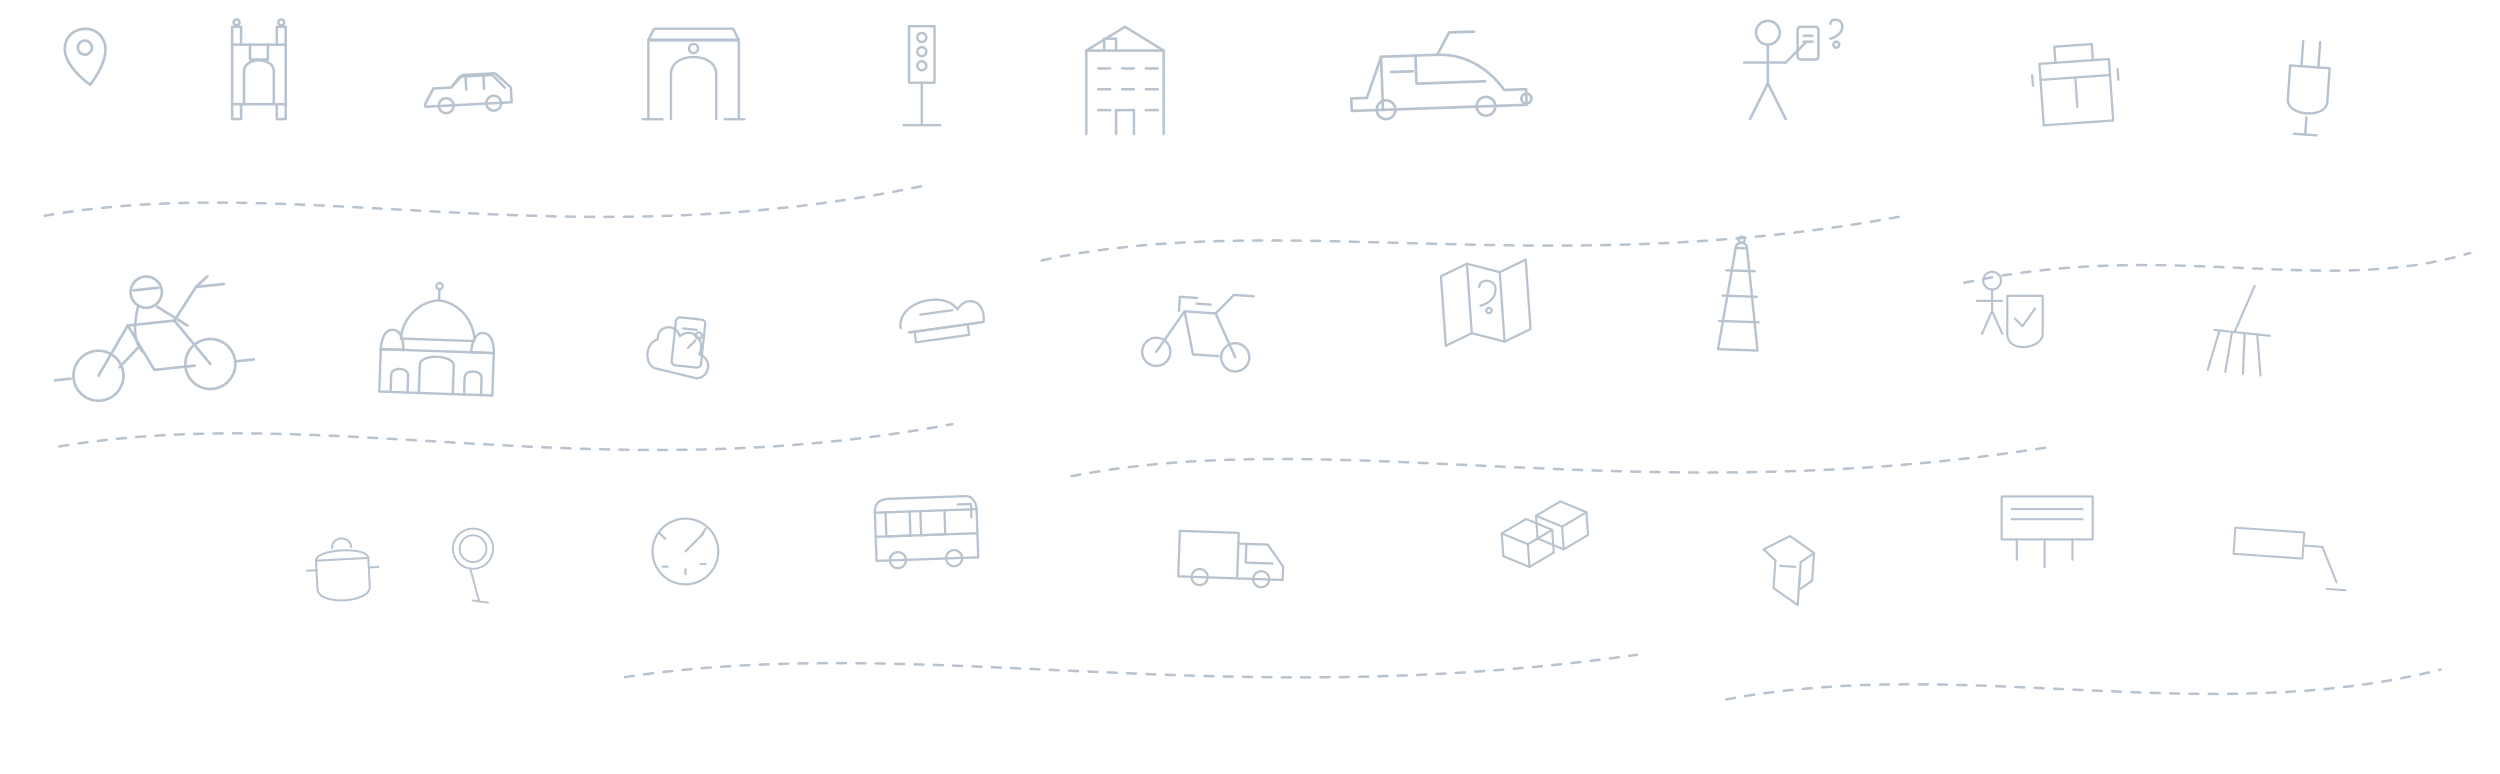
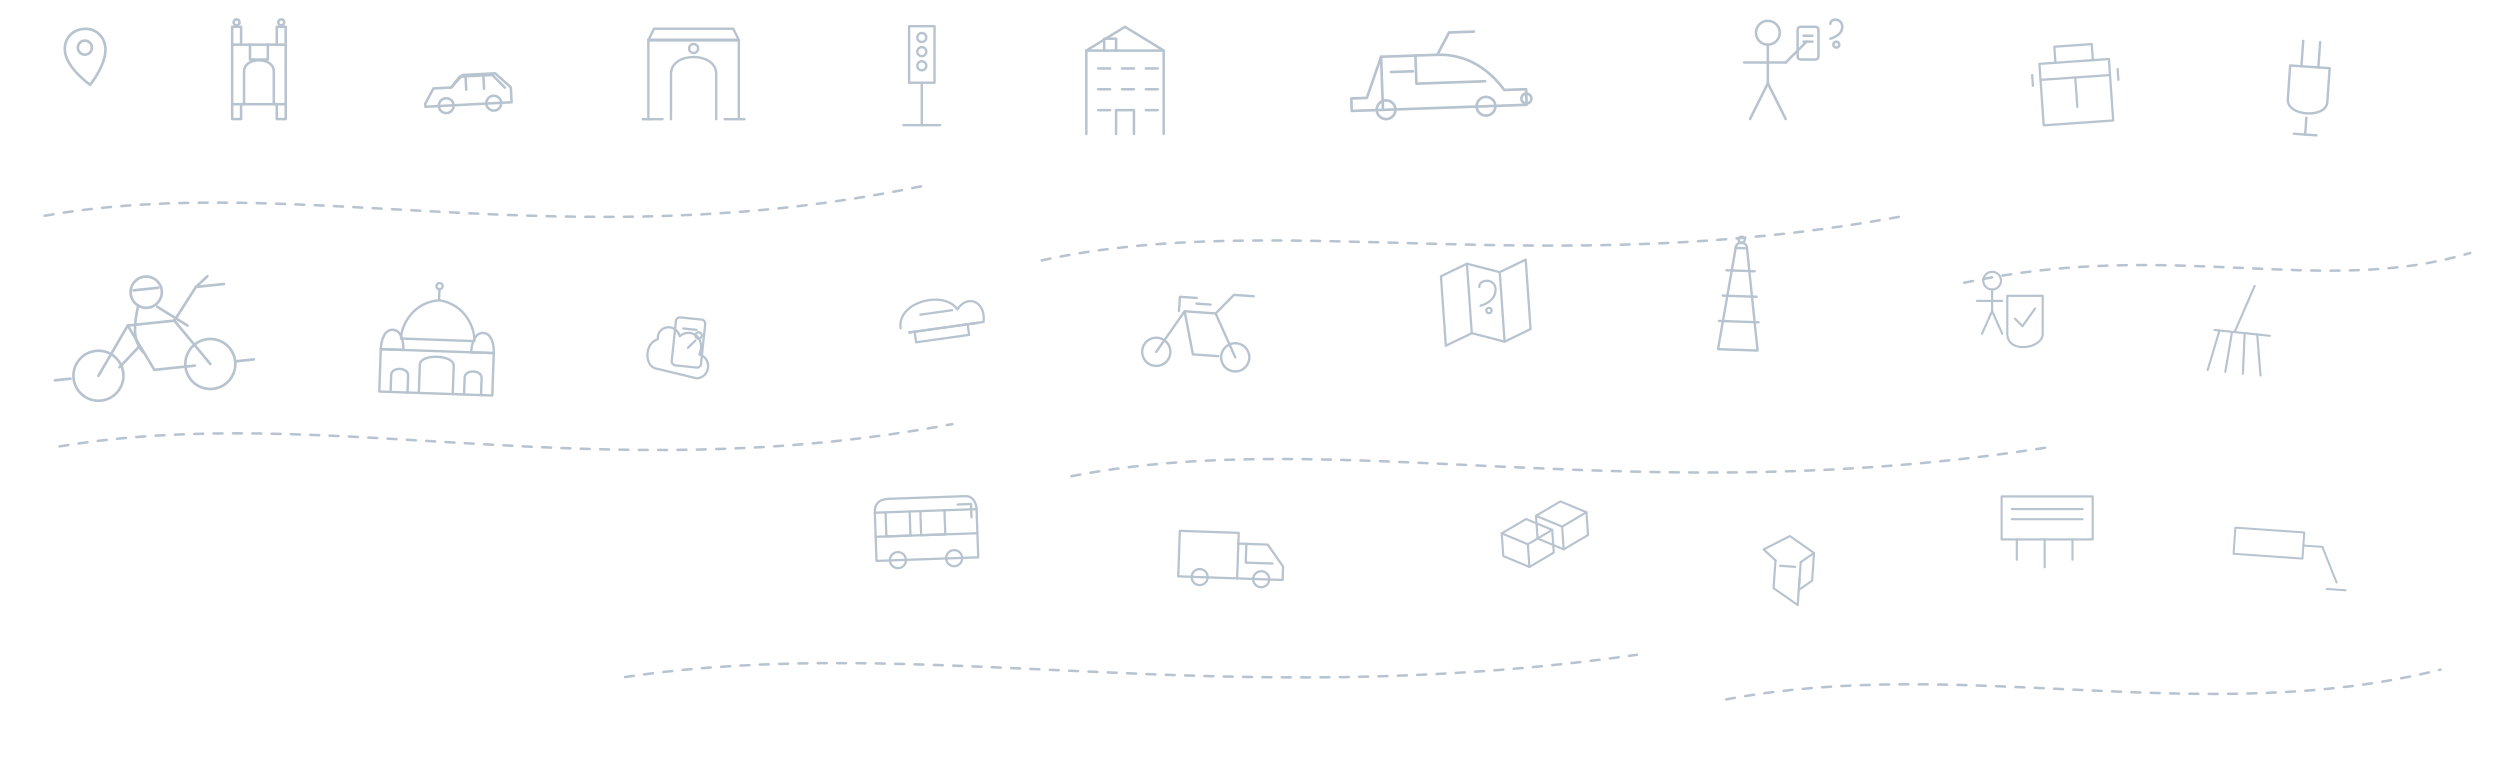
<svg xmlns="http://www.w3.org/2000/svg" viewBox="0 0 1680 520" fill="none" aria-hidden="true">
  <g fill="none" stroke="#B7C3CE" stroke-width="1.7" stroke-linecap="round" stroke-linejoin="round">
    <path d="M30 145 C200 115 380 175 620 125" stroke-dasharray="6 7" />
    <path d="M700 175 C860 140 1040 190 1280 145" stroke-dasharray="6 7" />
    <path d="M1320 190 C1460 160 1560 200 1660 170" stroke-dasharray="6 7" />
    <path d="M40 300 C220 270 400 330 640 285" stroke-dasharray="6 7" />
    <path d="M720 320 C900 285 1100 345 1380 300" stroke-dasharray="6 7" />
    <path d="M420 455 C620 425 820 480 1100 440" stroke-dasharray="6 7" />
    <path d="M1160 470 C1320 440 1480 490 1640 450" stroke-dasharray="6 7" />
    <g transform="translate(36 18) rotate(-8) scale(1.05)">
      <path d="M18 4 C10 4 5 10 5 17 C5 28 18 40 18 40 S31 28 31 17 C31 10 26 4 18 4 Z" />
      <circle cx="18" cy="16" r="4.5" />
    </g>
    <g transform="translate(150 8) rotate(0) scale(1)">
      <path d="M6 22 H42 V62 H6 Z" />
      <path d="M6 22 V10 H12 V22 M36 22 V10 H42 V22" />
      <path d="M6 62 V72 H12 V62 M36 62 V72 H42 V62" />
      <path d="M14 62 V40 C14 30 34 30 34 40 V62" />
      <path d="M18 22 V32 H30 V22" />
      <circle cx="9" cy="7" r="2" />
      <circle cx="39" cy="7" r="2" />
    </g>
    <g transform="translate(280 36) rotate(-3) scale(1)">
      <path d="M4 34 L10 24 H22 L30 16 H52 L62 26 V36 H4 Z" />
      <path d="M22 24 L28 17 H50 L58 26" />
      <path d="M32 17 V26 M44 17 V26" />
      <circle cx="18" cy="36" r="5" />
      <circle cx="50" cy="36" r="5" />
    </g>
    <g transform="translate(430 6) rotate(0) scale(0.95)">
      <path d="M6 78 V22 H70 V78" />
      <path d="M6 22 H70" />
      <path d="M10 14 H66 L70 22 H6 Z" />
      <path d="M22 78 V46 C22 30 54 30 54 46 V78" />
      <circle cx="38" cy="28" r="3.2" />
      <path d="M2 78 H16 M60 78 H74" />
    </g>
    <g transform="translate(590 10) rotate(0) scale(0.95)">
      <path d="M22 8 H40 V48 H22 Z" />
      <circle cx="31" cy="16" r="3.2" />
      <circle cx="31" cy="26" r="3.2" />
      <circle cx="31" cy="36" r="3.2" />
      <path d="M31 48 V78" />
      <path d="M18 78 H44" />
    </g>
    <g transform="translate(720 12) rotate(0) scale(1)">
      <path d="M10 78 V22 H62 V78" />
      <path d="M10 22 L36 6 L62 22" />
      <path d="M18 34 H26 M34 34 H42 M50 34 H58" />
      <path d="M18 48 H26 M34 48 H42 M50 48 H58" />
      <path d="M18 62 H26 M50 62 H58" />
      <path d="M30 78 V62 H42 V78" />
      <path d="M22 22 V14 H30 V22" />
    </g>
    <g transform="translate(900 16) rotate(-2) scale(1.05)">
      <path d="M6 48 H16 L26 22 H62 C82 22 96 34 104 46 H118 V56 H6 Z" />
      <path d="M26 22 V56" />
      <path d="M48 22 V40 H92" />
      <path d="M32 32 H46" />
      <path d="M62 22 L70 8 H86" />
      <circle cx="28" cy="56" r="6" />
      <circle cx="92" cy="56" r="6" />
      <circle cx="118" cy="52" r="3.2" />
    </g>
    <g transform="translate(1160 10) rotate(0) scale(1)">
      <circle cx="28" cy="12" r="8" />
      <path d="M28 20 V46" />
      <path d="M12 32 H40" />
      <path d="M16 70 L28 46 L40 70" />
      <path d="M40 32 L54 18" />
      <rect x="48" y="8" width="14" height="22" rx="2" />
      <path d="M52 14 H58 M52 18 H58" />
      <path d="M70 6 C70 2 78 2 78 8 C78 14 70 16 70 16" />
      <circle cx="74" cy="20" r="2" />
    </g>
    <g transform="translate(1360 22) rotate(-4) scale(0.9)">
      <path d="M10 24 H62 V70 H10 Z" />
      <path d="M22 24 V12 H50 V24" />
      <path d="M10 36 H62" />
      <path d="M36 36 V58" />
      <path d="M4 32 V40 M68 32 V40" />
    </g>
    <g transform="translate(1520 16) rotate(4) scale(0.95)">
      <path d="M22 28 H50 V52 C50 64 22 64 22 52 Z" />
      <path d="M30 28 V10 M42 28 V10" />
      <path d="M36 64 V76" />
      <path d="M28 76 H44" />
    </g>
    <g transform="translate(20 175) rotate(-6) scale(1.05)">
      <circle cx="36" cy="78" r="16" />
      <circle cx="108" cy="78" r="16" />
      <path d="M36 78 L58 48 H88 L108 78" />
      <path d="M58 48 L72 78 H98" />
      <path d="M88 48 L104 28 H122" />
      <path d="M104 28 L112 22" />
      <circle cx="72" cy="28" r="10" />
      <path d="M64 26 H80" />
      <path d="M66 36 C62 48 60 58 66 66" />
      <path d="M78 38 L96 52" />
      <path d="M64 62 L50 74" />
      <path d="M18 78 H8 M124 78 H136" />
    </g>
    <g transform="translate(250 185) rotate(2) scale(0.95)">
      <path d="M48 8 V16" />
      <circle cx="48" cy="6" r="2.2" />
      <path d="M48 16 C30 18 22 34 22 44 H74 C74 34 66 18 48 16 Z" />
      <path d="M16 38 C10 38 8 46 8 52 H24 C24 46 22 38 16 38 Z" />
      <path d="M80 38 C74 38 72 46 72 52 H88 C88 46 86 38 80 38 Z" />
      <path d="M8 52 H88 V82 H8 Z" />
      <path d="M36 82 V62 C36 54 60 54 60 62 V82" />
      <path d="M16 82 V70 C16 64 28 64 28 70 V82" />
      <path d="M68 82 V70 C68 64 80 64 80 70 V82" />
    </g>
    <g transform="translate(430 205) rotate(6) scale(0.9)">
      <path d="M18 46 C8 46 6 28 16 24 C14 14 28 10 32 20 C40 12 52 20 48 32 C58 34 58 48 48 50 Z" />
      <rect x="28" y="6" width="22" height="36" rx="3" />
      <path d="M34 14 H44 M39 28 L44 22" />
      <circle cx="46" cy="18" r="2.4" />
    </g>
    <g transform="translate(590 190) rotate(-8) scale(0.9)">
      <path d="M12 36 C12 16 48 12 56 28 C64 18 78 24 74 40 H18" />
      <path d="M18 40 H70" />
      <path d="M22 40 V48 H62 V40" />
      <path d="M28 28 H52" />
    </g>
    <g transform="translate(760 180) rotate(4) scale(0.95)">
      <circle cx="22" cy="58" r="10" />
      <circle cx="78" cy="58" r="10" />
      <path d="M22 58 L40 28 H62 L78 58" />
      <path d="M40 28 L48 58 H66" />
      <path d="M62 28 L74 14 H88" />
      <path d="M36 28 V18 H48" />
      <path d="M48 22 H58" />
    </g>
    <g transform="translate(960 170) rotate(-4) scale(0.9)">
      <path d="M8 18 L28 10 L52 18 L72 10 V62 L52 70 L28 62 L8 70 Z" />
      <path d="M28 10 V62 M52 18 V70" />
      <path d="M36 28 C36 22 48 22 48 30 C48 40 36 42 36 42" />
      <circle cx="42" cy="46" r="2" />
    </g>
    <g transform="translate(1140 160) rotate(2) scale(0.95)">
      <path d="M28 6 L18 78 H46 L36 6 Z" />
      <path d="M22 22 H42 M20 40 H44 M18 58 H46" />
      <path d="M28 6 C28 1 36 1 36 6" />
      <circle cx="32" cy="0" r="2.2" />
    </g>
    <g transform="translate(1320 175) rotate(0) scale(0.85)">
      <circle cx="22" cy="16" r="7" />
      <path d="M22 23 V40" />
      <path d="M10 32 H30" />
      <path d="M14 58 L22 40 L30 58" />
      <path d="M34 28 H62 V58 C62 70 34 74 34 58 Z" />
      <path d="M40 46 L46 52 L56 38" />
    </g>
    <g transform="translate(1480 185) rotate(6) scale(0.85)">
      <path d="M42 4 L30 42" />
      <path d="M14 42 H58" />
      <path d="M18 42 L12 74" />
      <path d="M28 42 L26 74" />
      <path d="M38 42 L40 74" />
      <path d="M48 42 L54 74" />
    </g>
-     <g transform="translate(430 340) rotate(0) scale(0.85)">
-       <circle cx="36" cy="36" r="26" />
-       <path d="M36 36 L50 22" />
-       <path d="M18 48 H22 M36 54 V50 M52 46 H48" />
-       <path d="M16 22 L20 26 M52 18 L48 24" />
-     </g>
    <g transform="translate(580 325) rotate(-2) scale(0.9)">
      <path d="M8 22 H84 V58 H8 Z" />
      <path d="M8 22 C8 12 16 12 20 12 H76 C82 12 84 18 84 22" />
      <path d="M16 22 V40 H34 V22 M42 22 V40 H60 V22" />
      <path d="M8 40 H84" />
      <circle cx="24" cy="58" r="6" />
      <circle cx="66" cy="58" r="6" />
      <path d="M70 18 H80 V28" />
    </g>
    <g transform="translate(790 335) rotate(2) scale(0.9)">
      <path d="M4 24 H48 V58 H4 Z" />
      <path d="M48 32 H70 L82 48 V58 H48" />
      <path d="M54 32 V46 H74" />
      <circle cx="20" cy="58" r="6" />
      <circle cx="66" cy="58" r="6" />
    </g>
    <g transform="translate(1000 325) rotate(-4) scale(0.85)">
      <path d="M8 40 L28 30 L48 40 L28 50 Z" />
      <path d="M8 40 V58 L28 68 V50" />
      <path d="M48 40 V58 L28 68" />
      <path d="M36 28 L56 18 L76 28 L56 38 Z" />
      <path d="M36 28 V46 L56 56 V38" />
      <path d="M76 28 V46 L56 56" />
    </g>
    <g transform="translate(1180 345) rotate(4) scale(0.85)">
      <path d="M18 36 L8 28 L28 16 L48 28 L38 36" />
      <path d="M18 36 V58 L38 70 V48" />
      <path d="M38 36 V58" />
      <path d="M48 28 V50 L38 58" />
      <path d="M22 40 H34" />
    </g>
    <g transform="translate(1340 320) rotate(0) scale(0.85)">
      <path d="M6 16 H78 V50 H6 Z" />
      <path d="M14 26 H70" />
      <path d="M14 34 H70" />
      <path d="M18 50 V66 M40 50 V72 M62 50 V66" />
    </g>
    <g transform="translate(1500 340) rotate(4) scale(0.8)">
      <path d="M4 18 H62 V40 H4 Z" />
      <path d="M62 29 H78" />
      <path d="M78 29 L92 58" />
      <path d="M84 64 H100" />
    </g>
-     <g transform="translate(200 355) rotate(-3) scale(0.8)">
-       <path d="M14 28 H58 V52 C58 66 14 66 14 52 Z" />
-       <path d="M14 28 C14 18 58 18 58 28" />
-       <path d="M6 36 H14 M58 36 H66" />
-       <path d="M28 18 C28 8 44 8 44 18" />
-     </g>
-     <g transform="translate(300 345) rotate(8) scale(0.75)">
-       <circle cx="28" cy="28" r="18" />
-       <circle cx="28" cy="28" r="12" />
-       <path d="M28 46 L40 74" />
-       <path d="M34 74 H48" />
-     </g>
  </g>
</svg>
